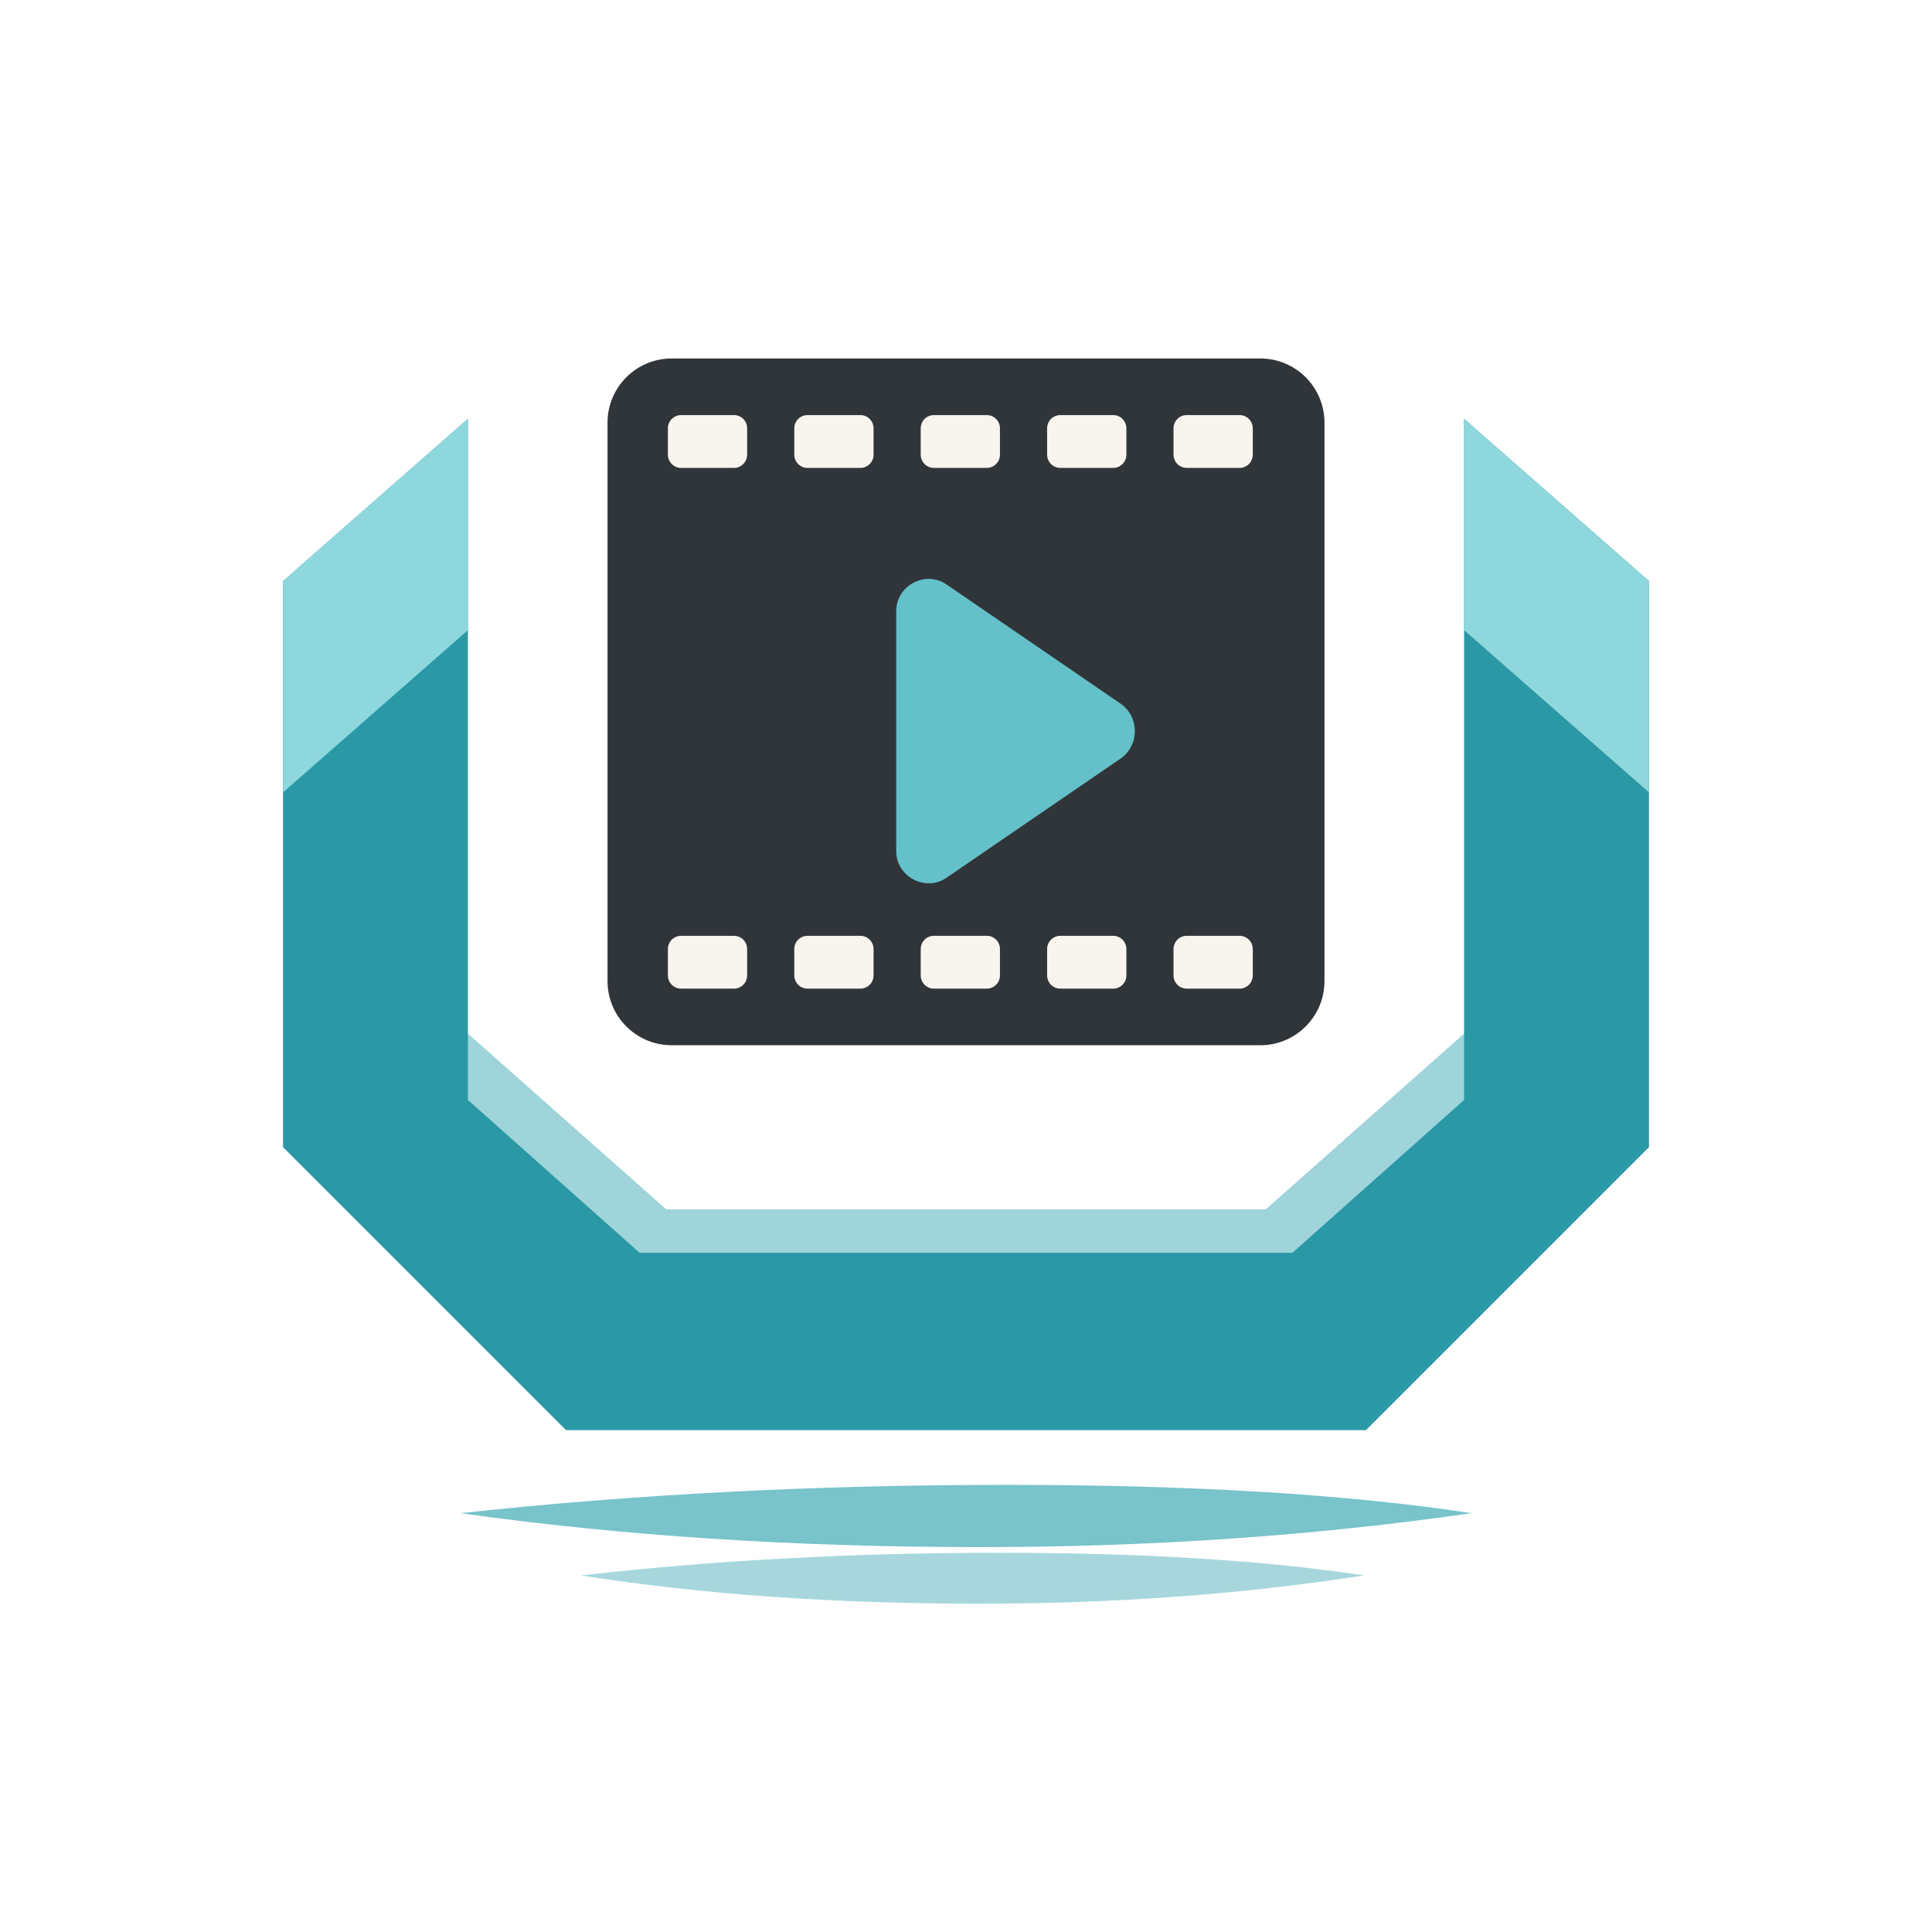
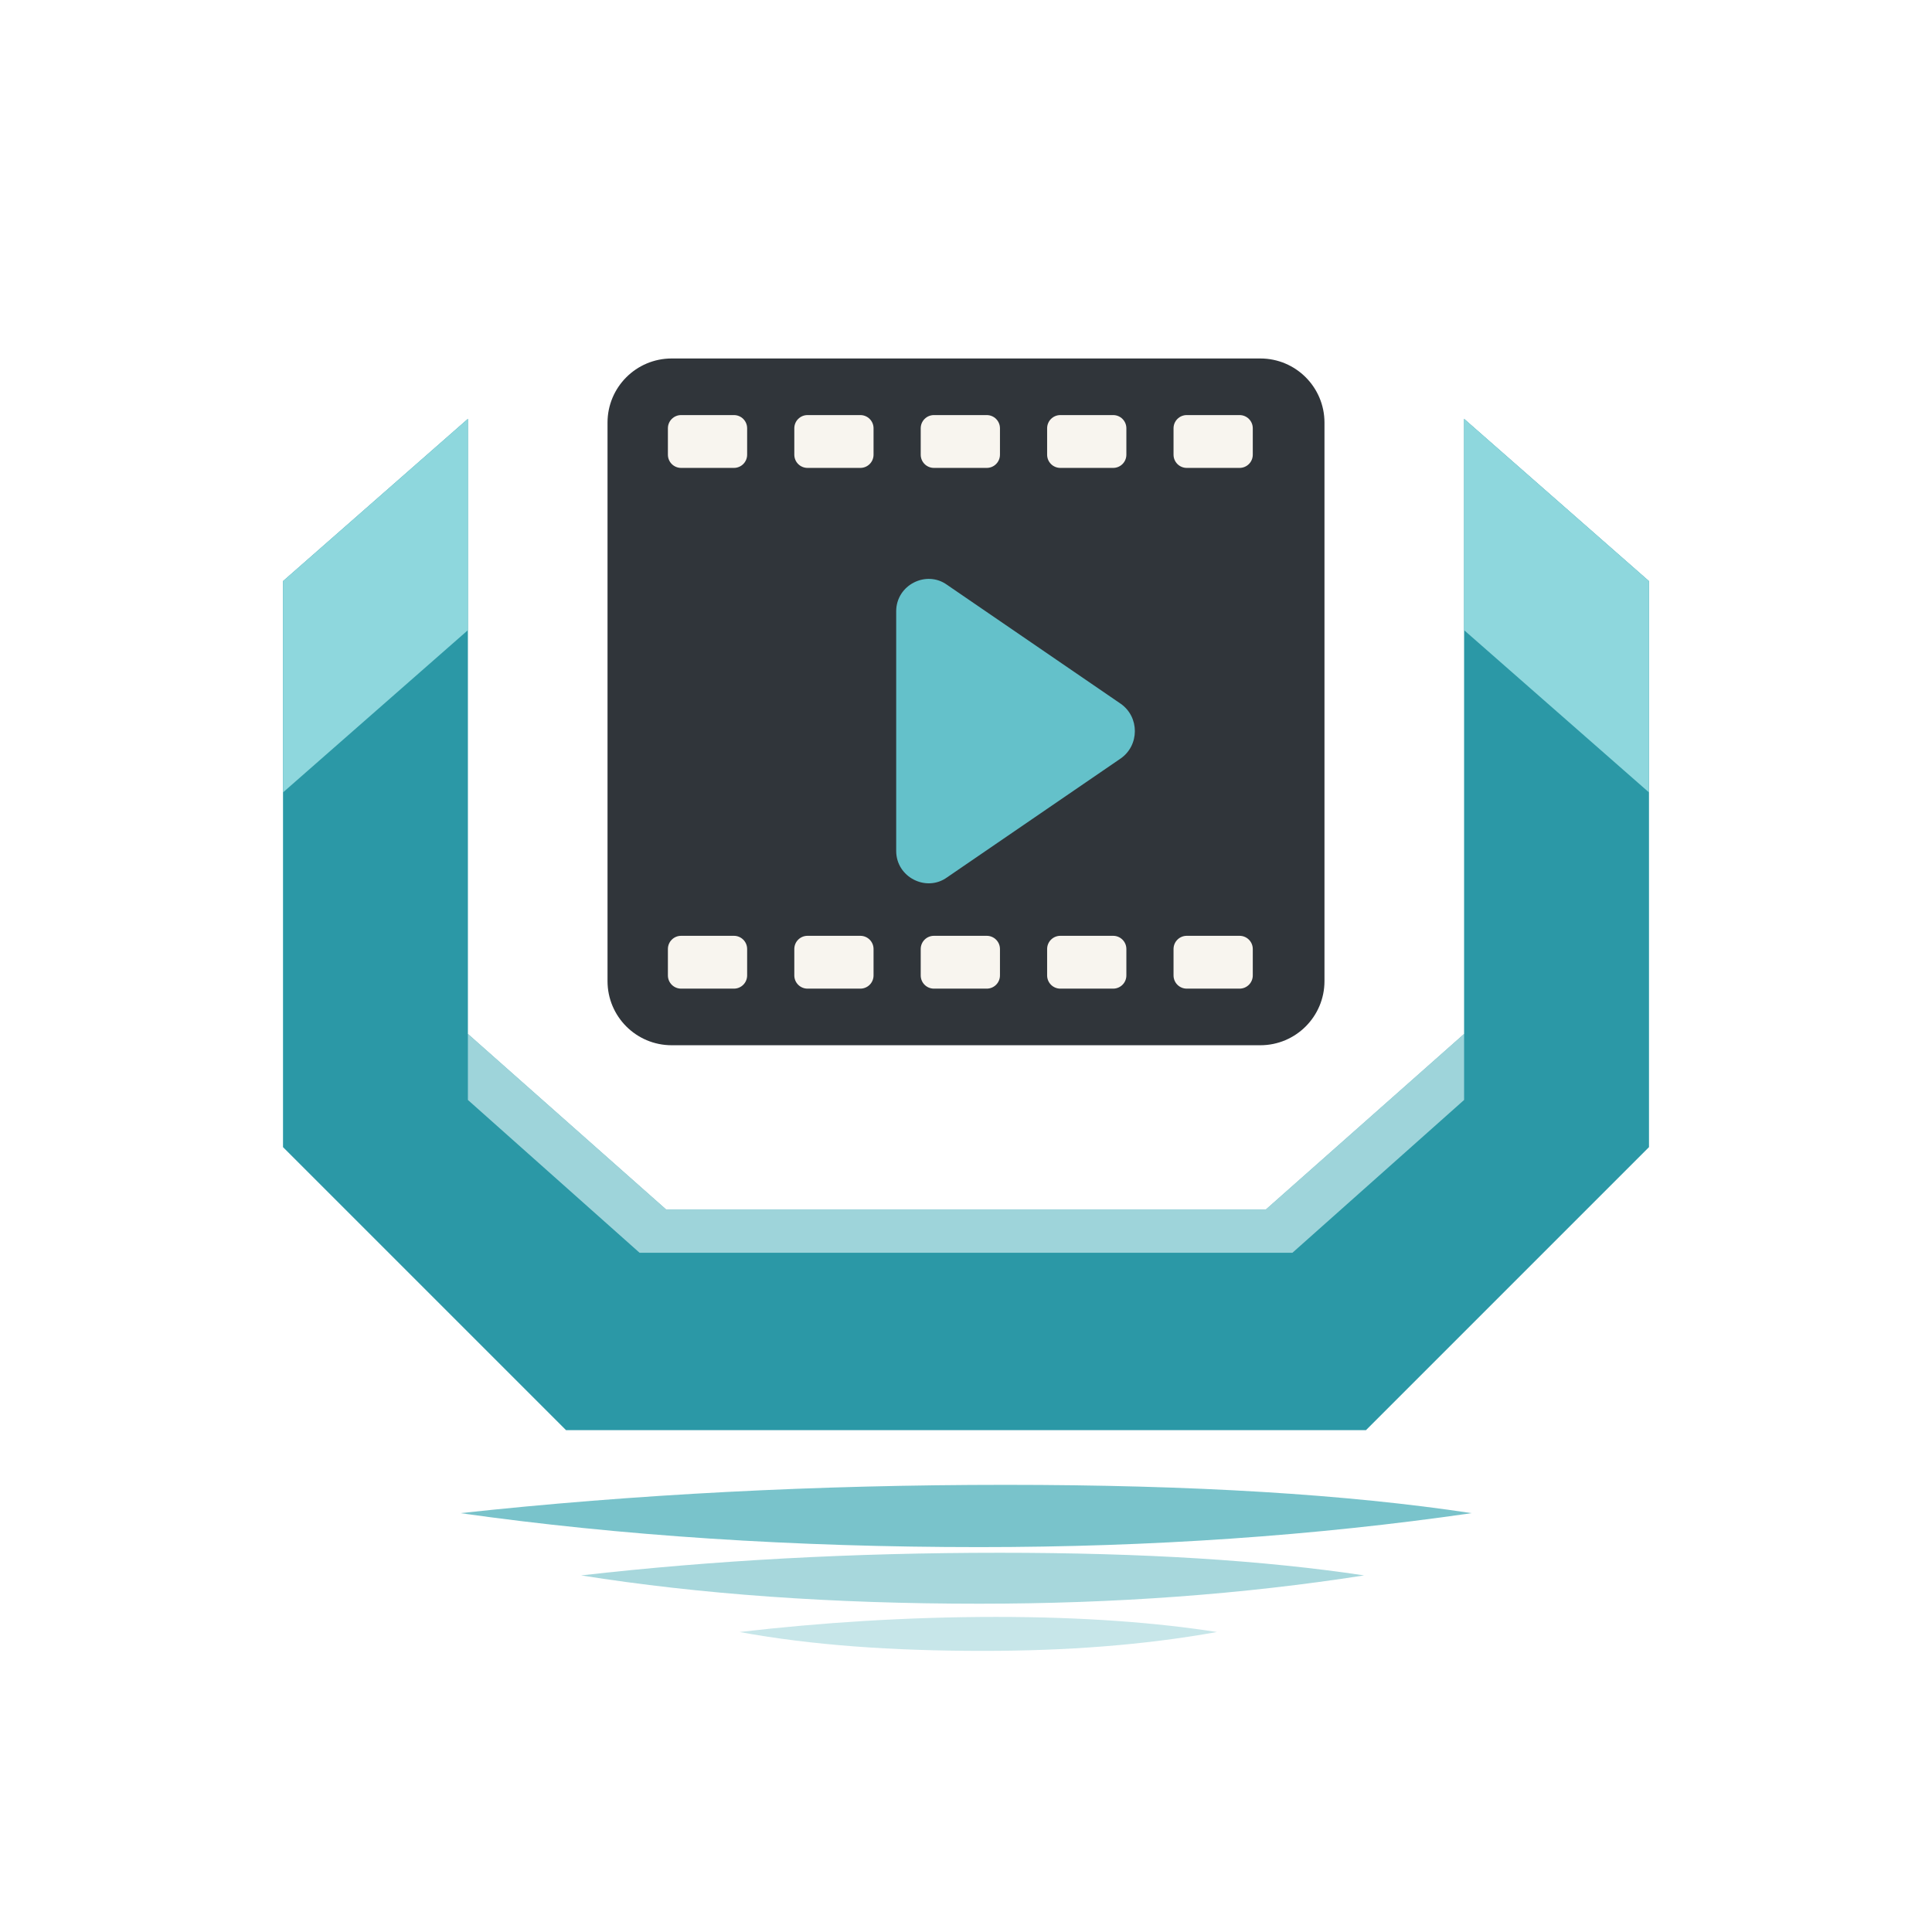
- <svg xmlns="http://www.w3.org/2000/svg" viewBox="0 0 1024 1024" fill="none" aria-hidden="true">
-   <path fill="#2B98A6" d="M150 308 248 222v326l105 93h318l105-93V222l98 86v300L724 758H300L150 608V308Z" />
-   <path fill="#8ED7DD" d="m150 308 98-86v112l-98 86V308Zm626-86 98 86v112l-98-86V222Z" />
-   <path fill="#CBECEF" d="m248 548 105 93h318l105-93v35l-91 81H339l-91-81v-35Z" opacity=".72" />
-   <rect x="322" y="190" width="380" height="364" rx="34" fill="#30353A" />
-   <path fill="#64C1CA" d="M475 324c0-14 16-22 27-14l92 63c10 7 10 22 0 29l-92 63c-11 8-27 0-27-14V324Z" />
-   <g fill="#F8F5EF">
-     <rect x="354" y="220" width="42" height="28" rx="7" />
-     <rect x="421" y="220" width="42" height="28" rx="7" />
-     <rect x="488" y="220" width="42" height="28" rx="7" />
-     <rect x="555" y="220" width="42" height="28" rx="7" />
-     <rect x="622" y="220" width="42" height="28" rx="7" />
-     <rect x="354" y="496" width="42" height="28" rx="7" />
-     <rect x="421" y="496" width="42" height="28" rx="7" />
-     <rect x="488" y="496" width="42" height="28" rx="7" />
-     <rect x="555" y="496" width="42" height="28" rx="7" />
-     <rect x="622" y="496" width="42" height="28" rx="7" />
+ <svg xmlns="http://www.w3.org/2000/svg" viewBox="0 0 1024 1024" fill="none" data-mark="media-dock-qidu-berth">
+   <g id="berth">
+     <path fill="#2B98A6" d="M150 308 248 222v326l105 93h318l105-93V222l98 86v300L724 758H300L150 608V308Z" />
+     <path fill="#8ED7DD" d="m150 308 98-86v112l-98 86V308Zm626-86 98 86v112l-98-86V222Z" />
+     <path fill="#CBECEF" d="m248 548 105 93h318l105-93v35l-91 81H339l-91-81v-35Z" opacity=".72" />
  </g>
-   <path fill="#4FB0BA" d="M244 802c92-10 189-15 289-15 99 0 181 5 247 15-83 12-170 18-261 18-98 0-190-6-275-18Z" opacity=".76" />
-   <path fill="#4FB0BA" d="M308 835c70-8 144-12 222-12 76 0 140 4 193 12-64 10-132 15-204 15-78 0-148-5-211-15Z" opacity=".5" />
+   <g id="media-frame">
+     <rect x="322" y="190" width="380" height="364" rx="34" fill="#30353A" />
+     <path fill="#64C1CA" d="M475 324c0-14 16-22 27-14l92 63c10 7 10 22 0 29l-92 63c-11 8-27 0-27-14V324Z" />
+     <g fill="#F8F5EF">
+       <rect x="354" y="220" width="42" height="28" rx="7" />
+       <rect x="421" y="220" width="42" height="28" rx="7" />
+       <rect x="488" y="220" width="42" height="28" rx="7" />
+       <rect x="555" y="220" width="42" height="28" rx="7" />
+       <rect x="622" y="220" width="42" height="28" rx="7" />
+       <rect x="354" y="496" width="42" height="28" rx="7" />
+       <rect x="421" y="496" width="42" height="28" rx="7" />
+       <rect x="488" y="496" width="42" height="28" rx="7" />
+       <rect x="555" y="496" width="42" height="28" rx="7" />
+       <rect x="622" y="496" width="42" height="28" rx="7" />
+     </g>
+   </g>
+   <g id="reflection" fill="#4FB0BA">
+     <path d="M244 802c92-10 189-15 289-15 99 0 181 5 247 15-83 12-170 18-261 18-98 0-190-6-275-18Z" opacity=".76" />
+     <path d="M308 835c70-8 144-12 222-12 76 0 140 4 193 12-64 10-132 15-204 15-78 0-148-5-211-15Z" opacity=".5" />
+     <path d="M392 865c43-5 89-8 136-8 46 0 85 3 117 8-39 7-80 10-124 10-48 0-91-3-129-10Z" opacity=".32" />
+   </g>
</svg>
